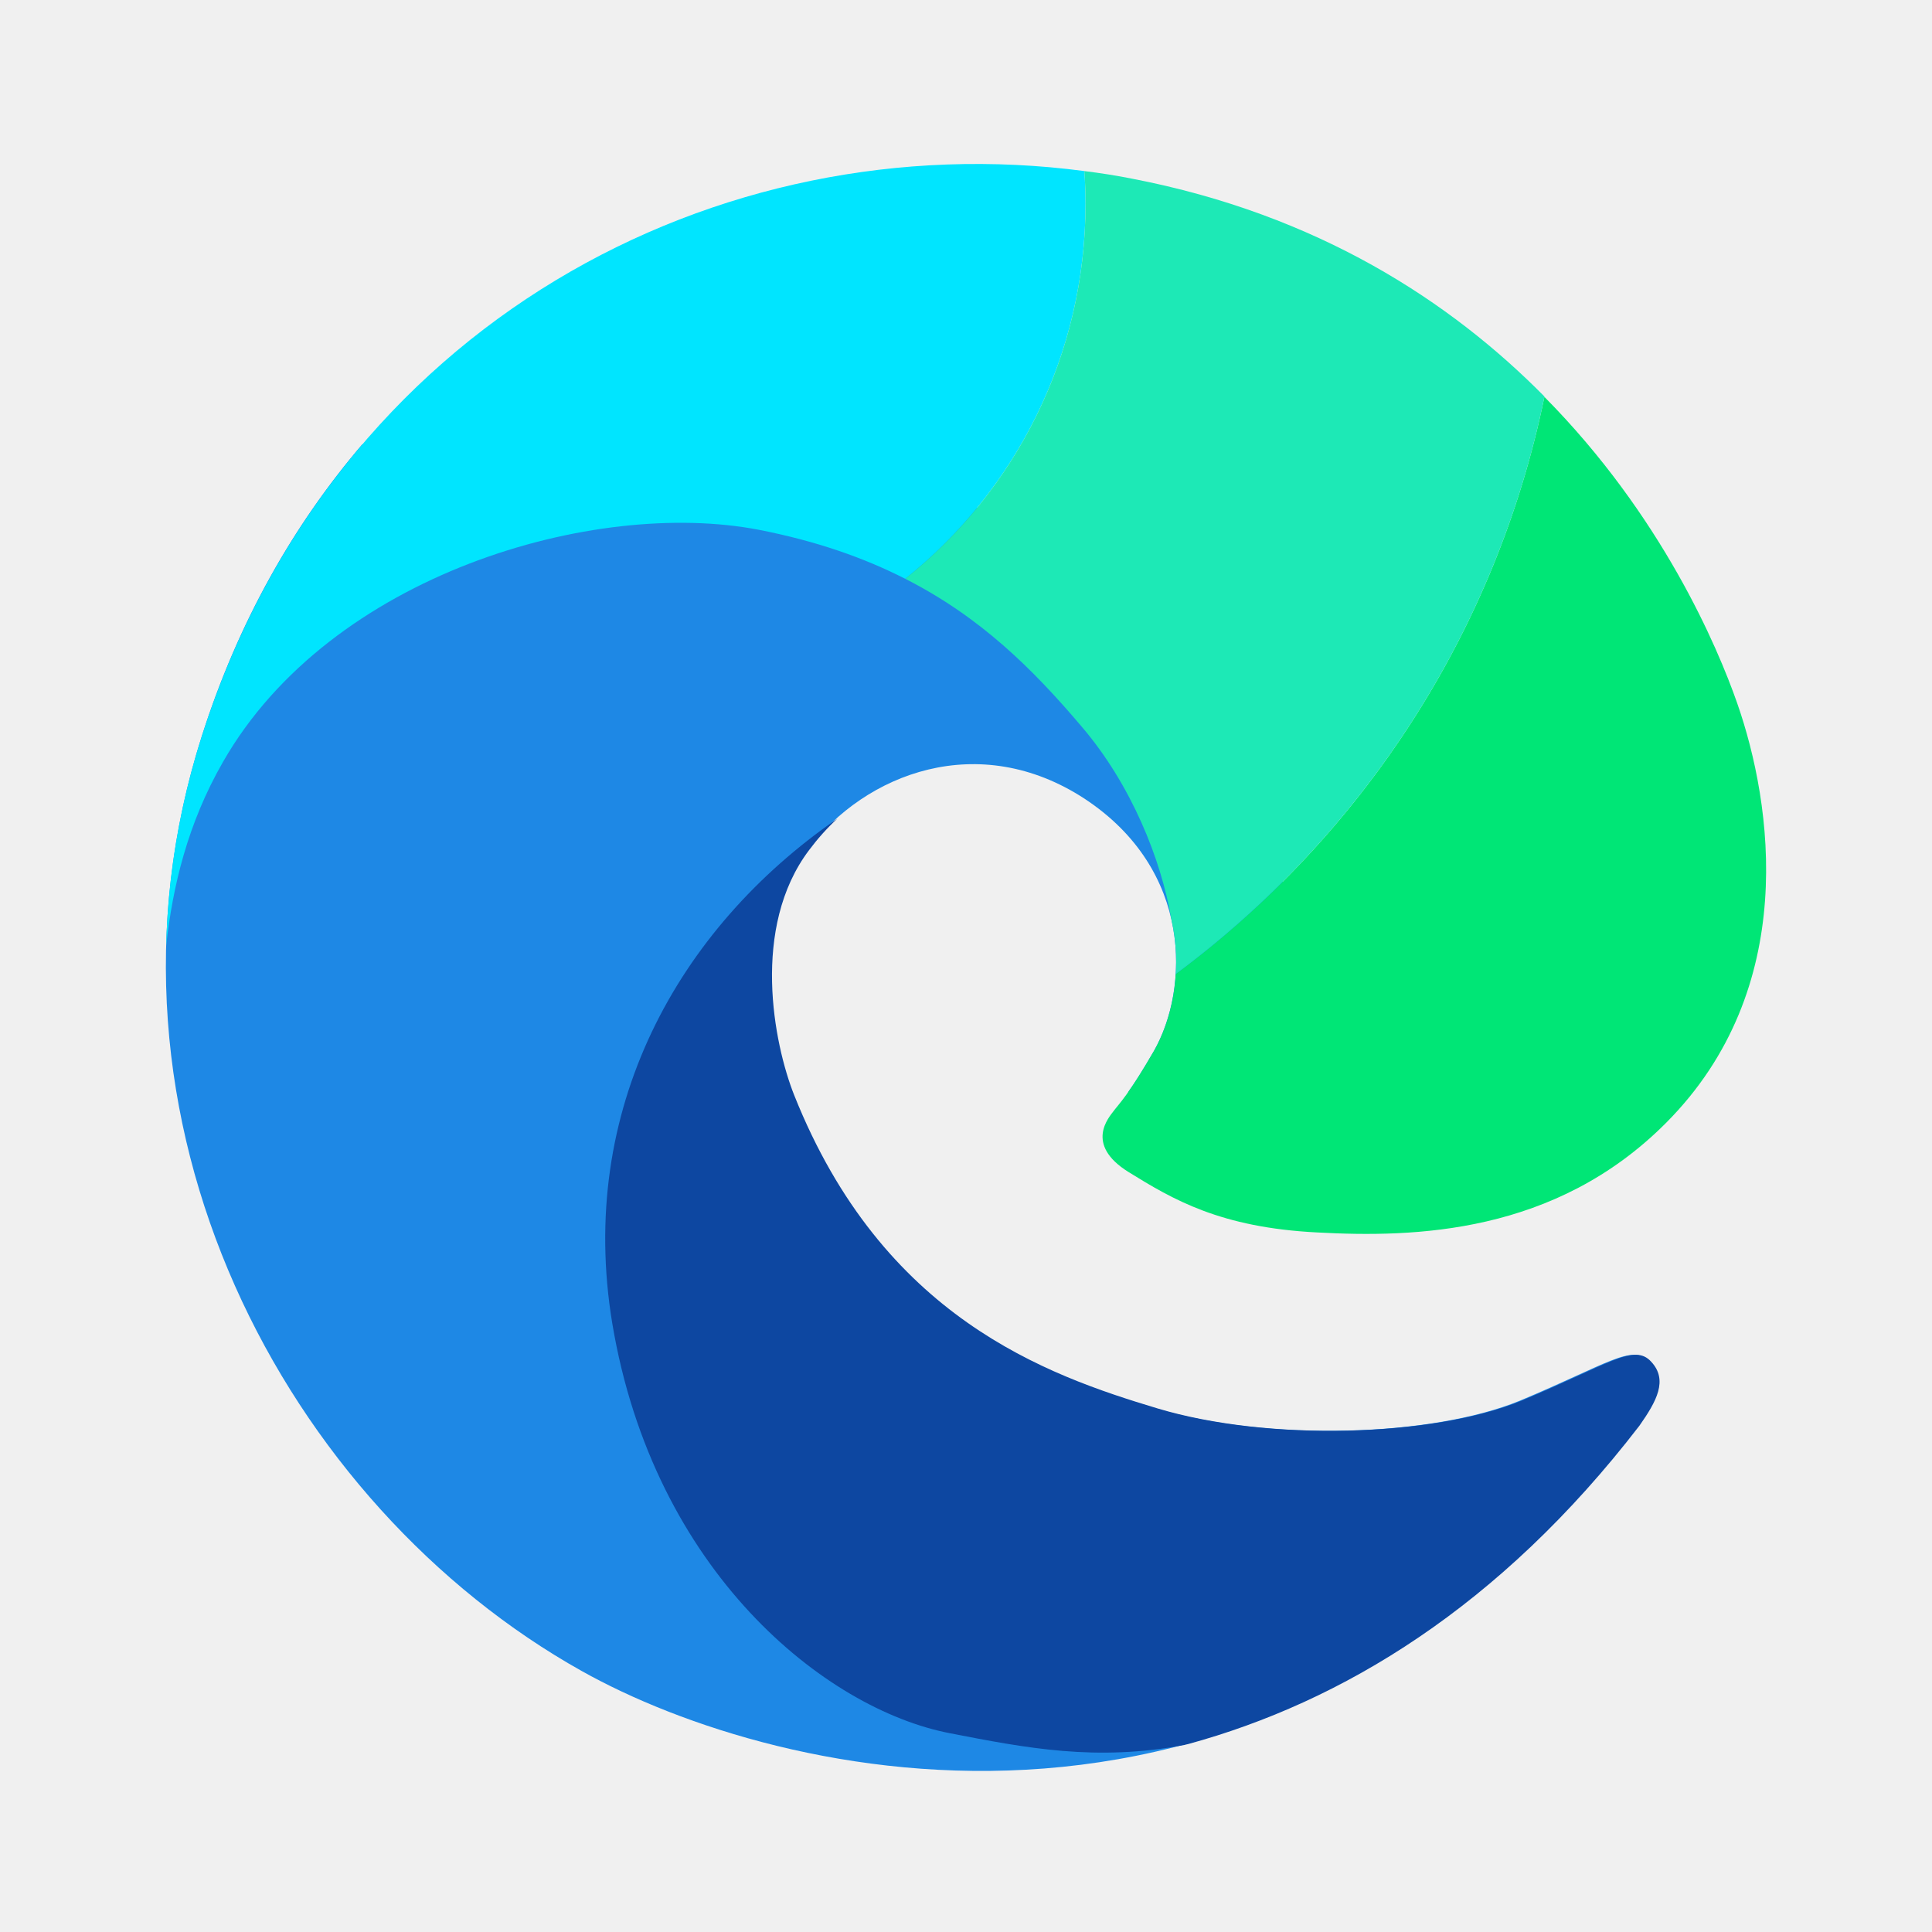
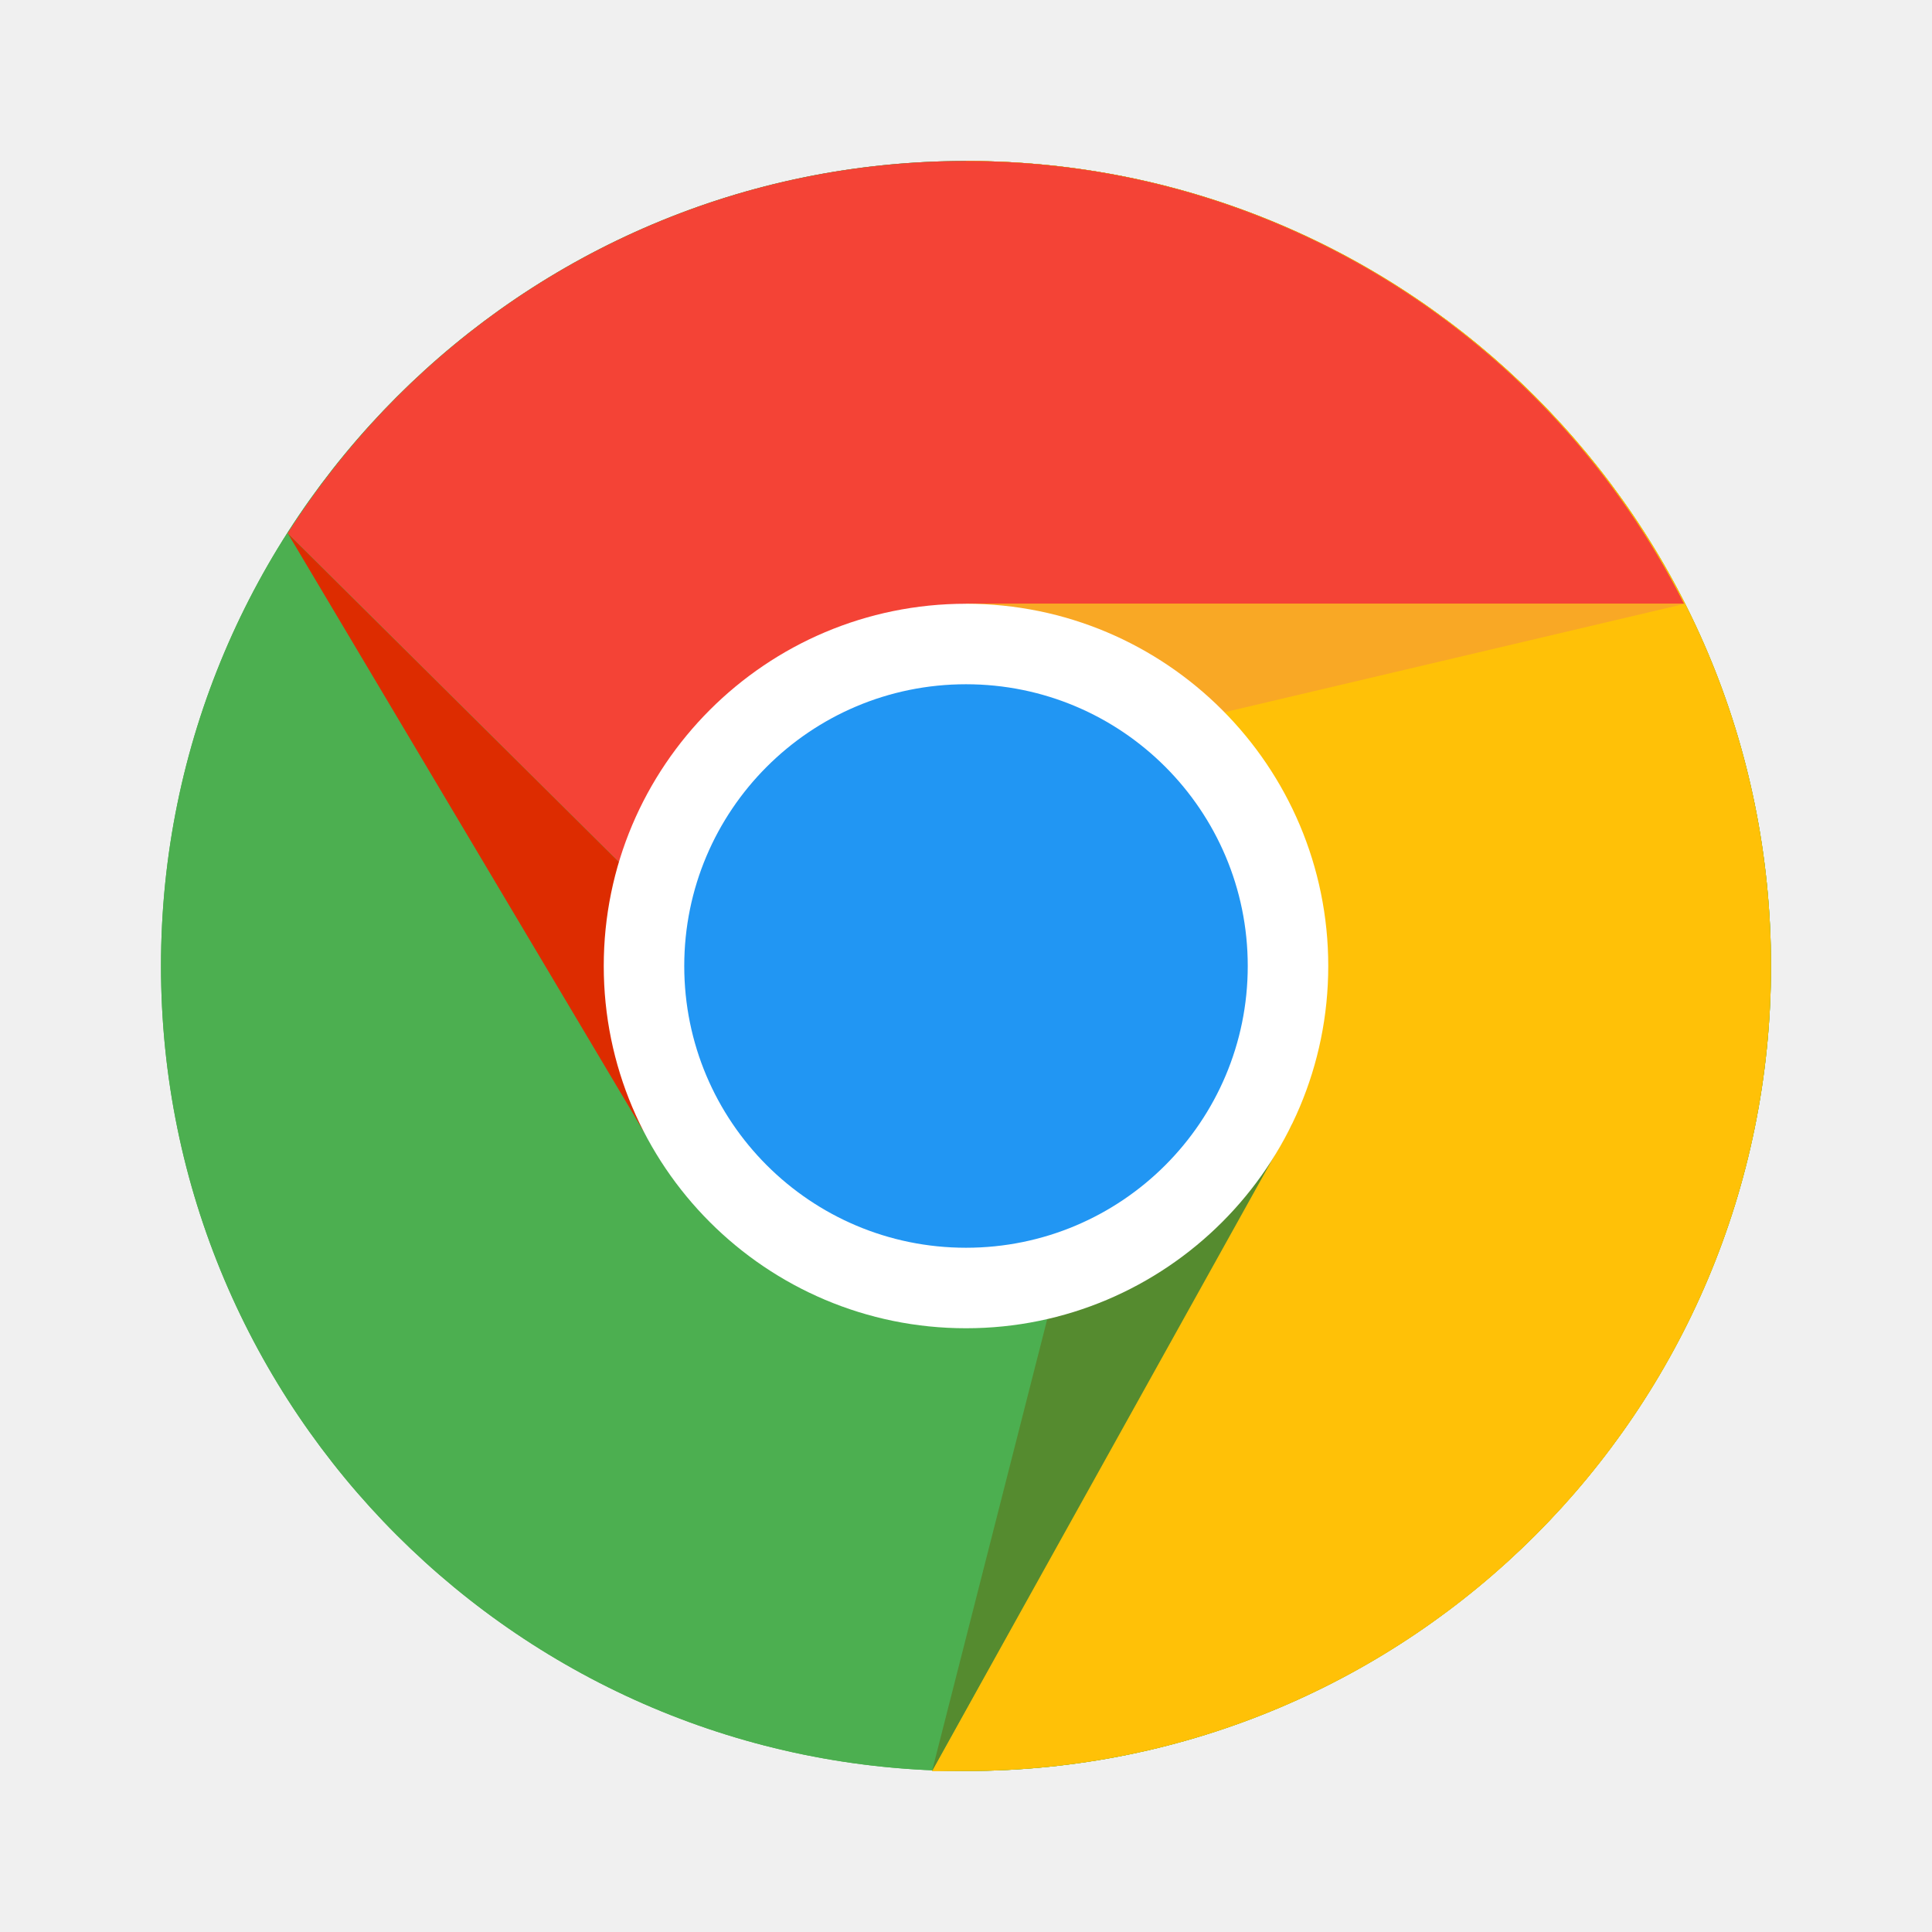
<svg xmlns="http://www.w3.org/2000/svg" viewBox="0 0 48 48" width="48px" height="48px">
-   <path fill="#1e88e5" d="M40.69,35.42c-9.15,11.88-21.41,8.8-26.23,6.1 c-7.35-4.11-12.5-13.68-9.44-23.25c0.9-2.82,2.27-5.23,3.98-7.23c1.67,0.13,3.65,0.13,6-0.04c14-1,18,11,17,14 c-0.51,1.53-2.32,2.02-3.97,2.13c0.16-0.22,0.36-0.54,0.64-1.02c0.87-1.54,0.98-4.49-1.73-6.27c-2.61-1.7-5.43-0.65-6.88,1.28 c-1.45,1.92-0.88,4.81-0.37,6.09c2.2,5.52,6.26,6.95,9.02,7.78c2.76,0.83,6.86,0.71,9.05-0.19c2.18-0.91,2.8-1.43,3.22-0.97 C41.41,34.29,41.11,34.82,40.69,35.42z" />
-   <path fill="#0d47a1" d="M40.732,35.42c-3.48,4.52-7.41,6.87-11.21,7.91 c-0.03,0.01-0.06,0.01-0.08,0.02c-2.2,0.42-3.95,0.08-5.85-0.29c-3.09-0.6-7.35-4.01-8.38-10.18c-0.88-5.31,1.63-9.81,5.59-12.54 c-0.26,0.24-0.49,0.5-0.7,0.78c-1.45,1.92-0.88,4.81-0.37,6.09c2.2,5.52,6.26,6.95,9.02,7.78c2.76,0.83,6.86,0.71,9.05-0.19 c2.18-0.91,2.8-1.43,3.22-0.97C41.452,34.29,41.152,34.82,40.732,35.42z" />
-   <path fill="#00e5ff" d="M26.94,4.25c0.02,0.26,0.03,0.54,0.03,0.81c0,3.78-1.75,7.14-4.48,9.32 c-1.02-0.52-2.21-0.94-3.65-1.22c-4.07-0.78-10.63,1.1-13.3,5.77c-0.88,1.53-1.25,3.1-1.41,4.55c0.04-1.71,0.33-3.46,0.89-5.21 C8.31,8.01,17.86,3.05,26.94,4.25z" />
-   <path fill="#00e676" d="M41.4,27.89c-2.76,2.78-6.27,2.86-8.67,2.73 c-2.41-0.12-3.59-0.82-4.69-1.5c-1.11-0.69-0.48-1.37-0.37-1.52c0.11-0.15,0.38-0.41,1-1.49c0.29-0.51,0.5-1.18,0.54-1.91 c4.62-3.43,7.96-8.49,9.16-14.34c2.92,2.95,4.3,6.21,4.79,7.61C44.04,19.99,44.71,24.56,41.4,27.89z" />
-   <path fill="#1de9b6" d="M38.37,9.85v0.01c-1.2,5.85-4.54,10.91-9.16,14.34c0.03-0.42,0-0.87-0.1-1.32 c0-0.02-0.01-0.04-0.01-0.05c-0.25-1.47-0.99-3.33-2.22-4.77c-1.22-1.44-2.52-2.73-4.39-3.68c2.73-2.18,4.48-5.54,4.48-9.32 c0-0.27-0.01-0.55-0.03-0.81c0.4,0.05,0.79,0.11,1.19,0.19C32.74,5.33,36.04,7.49,38.37,9.85z" />
+   <path fill="#4caf50" d="M44,24c0,11.044-8.956,20-20,20S4,35.044,4,24S12.956,4,24,4S44,12.956,44,24z" />
+   <path fill="#ffc107" d="M24,4v20l8,4l-8.843,16c0.317,0,0.526,0,0.843,0c11.053,0,20-8.947,20-20S35.053,4,24,4z" />
+   <path fill="#4caf50" d="M44,24c0,11.044-8.956,20-20,20S4,35.044,4,24S12.956,4,24,4S44,12.956,44,24z" />
+   <path fill="#ffc107" d="M24,4v20l8,4l-8.843,16c0.317,0,0.526,0,0.843,0c11.053,0,20-8.947,20-20S35.053,4,24,4z" />
+   <path fill="#f44336" d="M41.84,15H24v13l-3-1L7.16,13.26H7.14C10.68,7.69,16.91,4,24,4C31.8,4,38.55,8.48,41.84,15z" />
+   <path fill="#dd2c00" d="M7.158,13.264l8.843,14.862L21,27L7.158,13.264z" />
+   <path fill="#558b2f" d="M23.157,44l8.934-16.059L28,25L23.157,44z" />
+   <path fill="#f9a825" d="M41.865,15H24l-1.579,4.58L41.865,15z" />
+   <path fill="#fff" d="M33,24c0,4.969-4.031,9-9,9s-9-4.031-9-9s4.031-9,9-9S33,19.031,33,24z" />
+   <path fill="#2196f3" d="M31,24c0,3.867-3.133,7-7,7s-7-3.133-7-7s3.133-7,7-7S31,20.133,31,24z" />
</svg>
